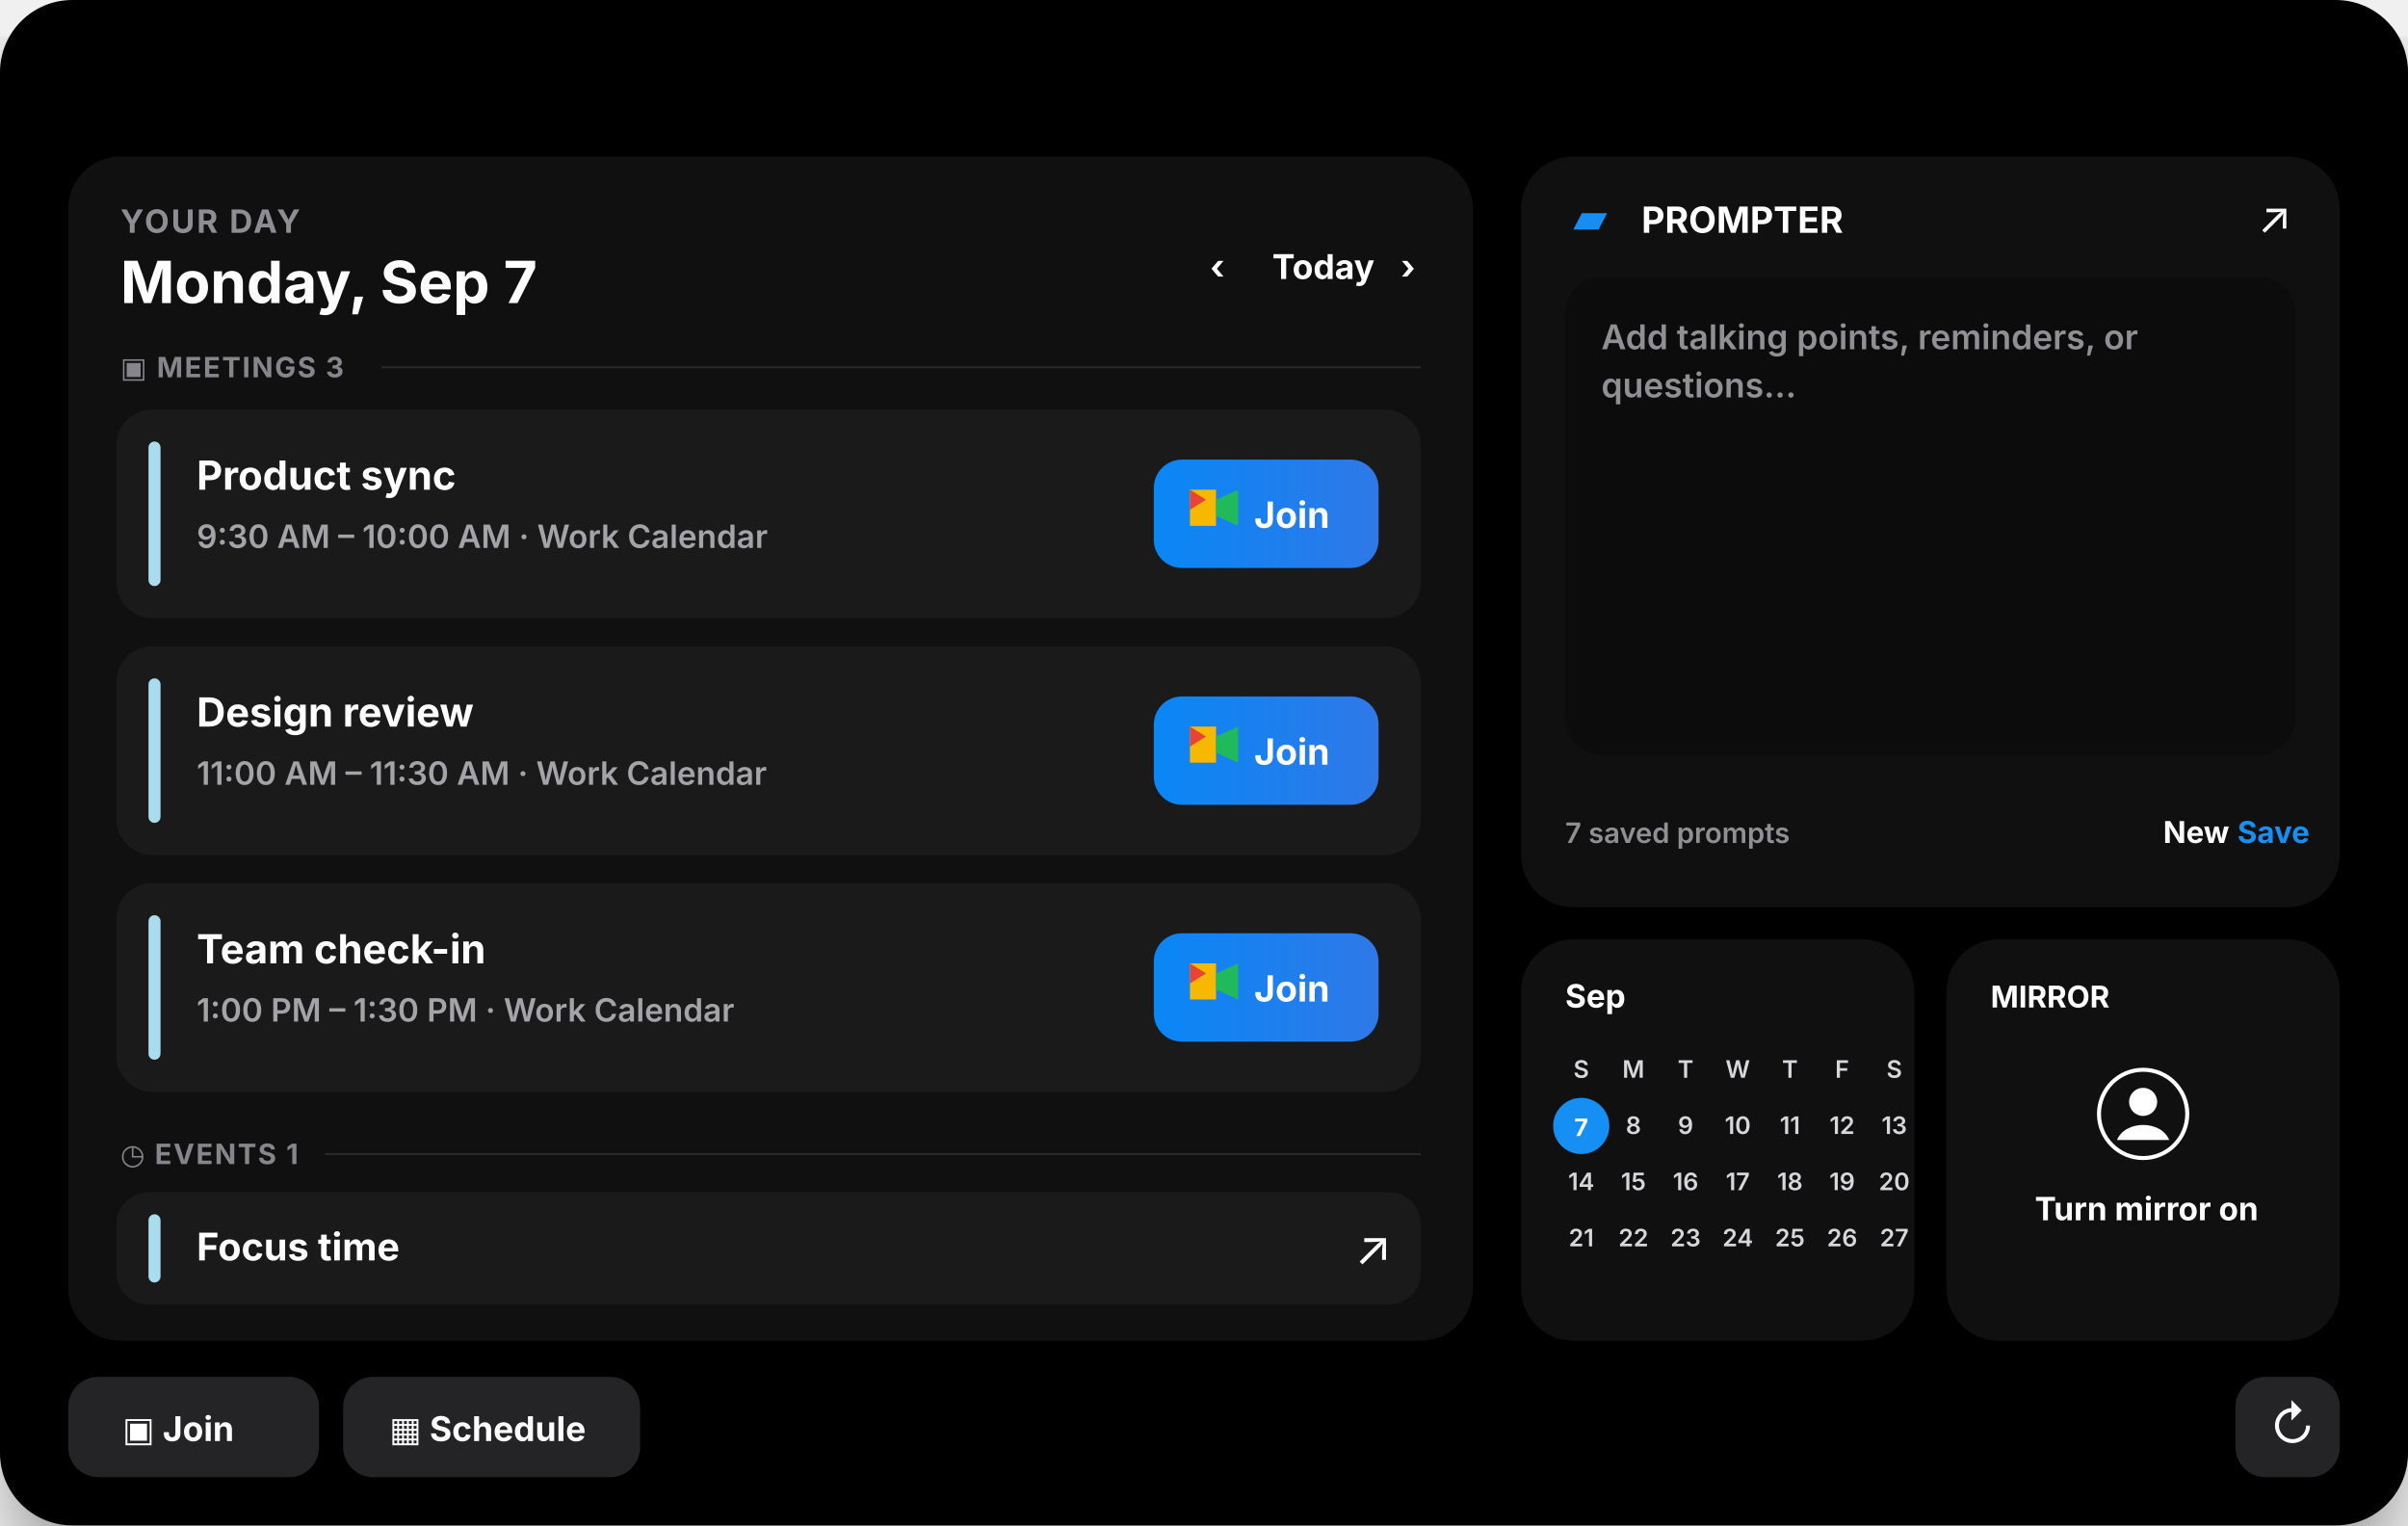
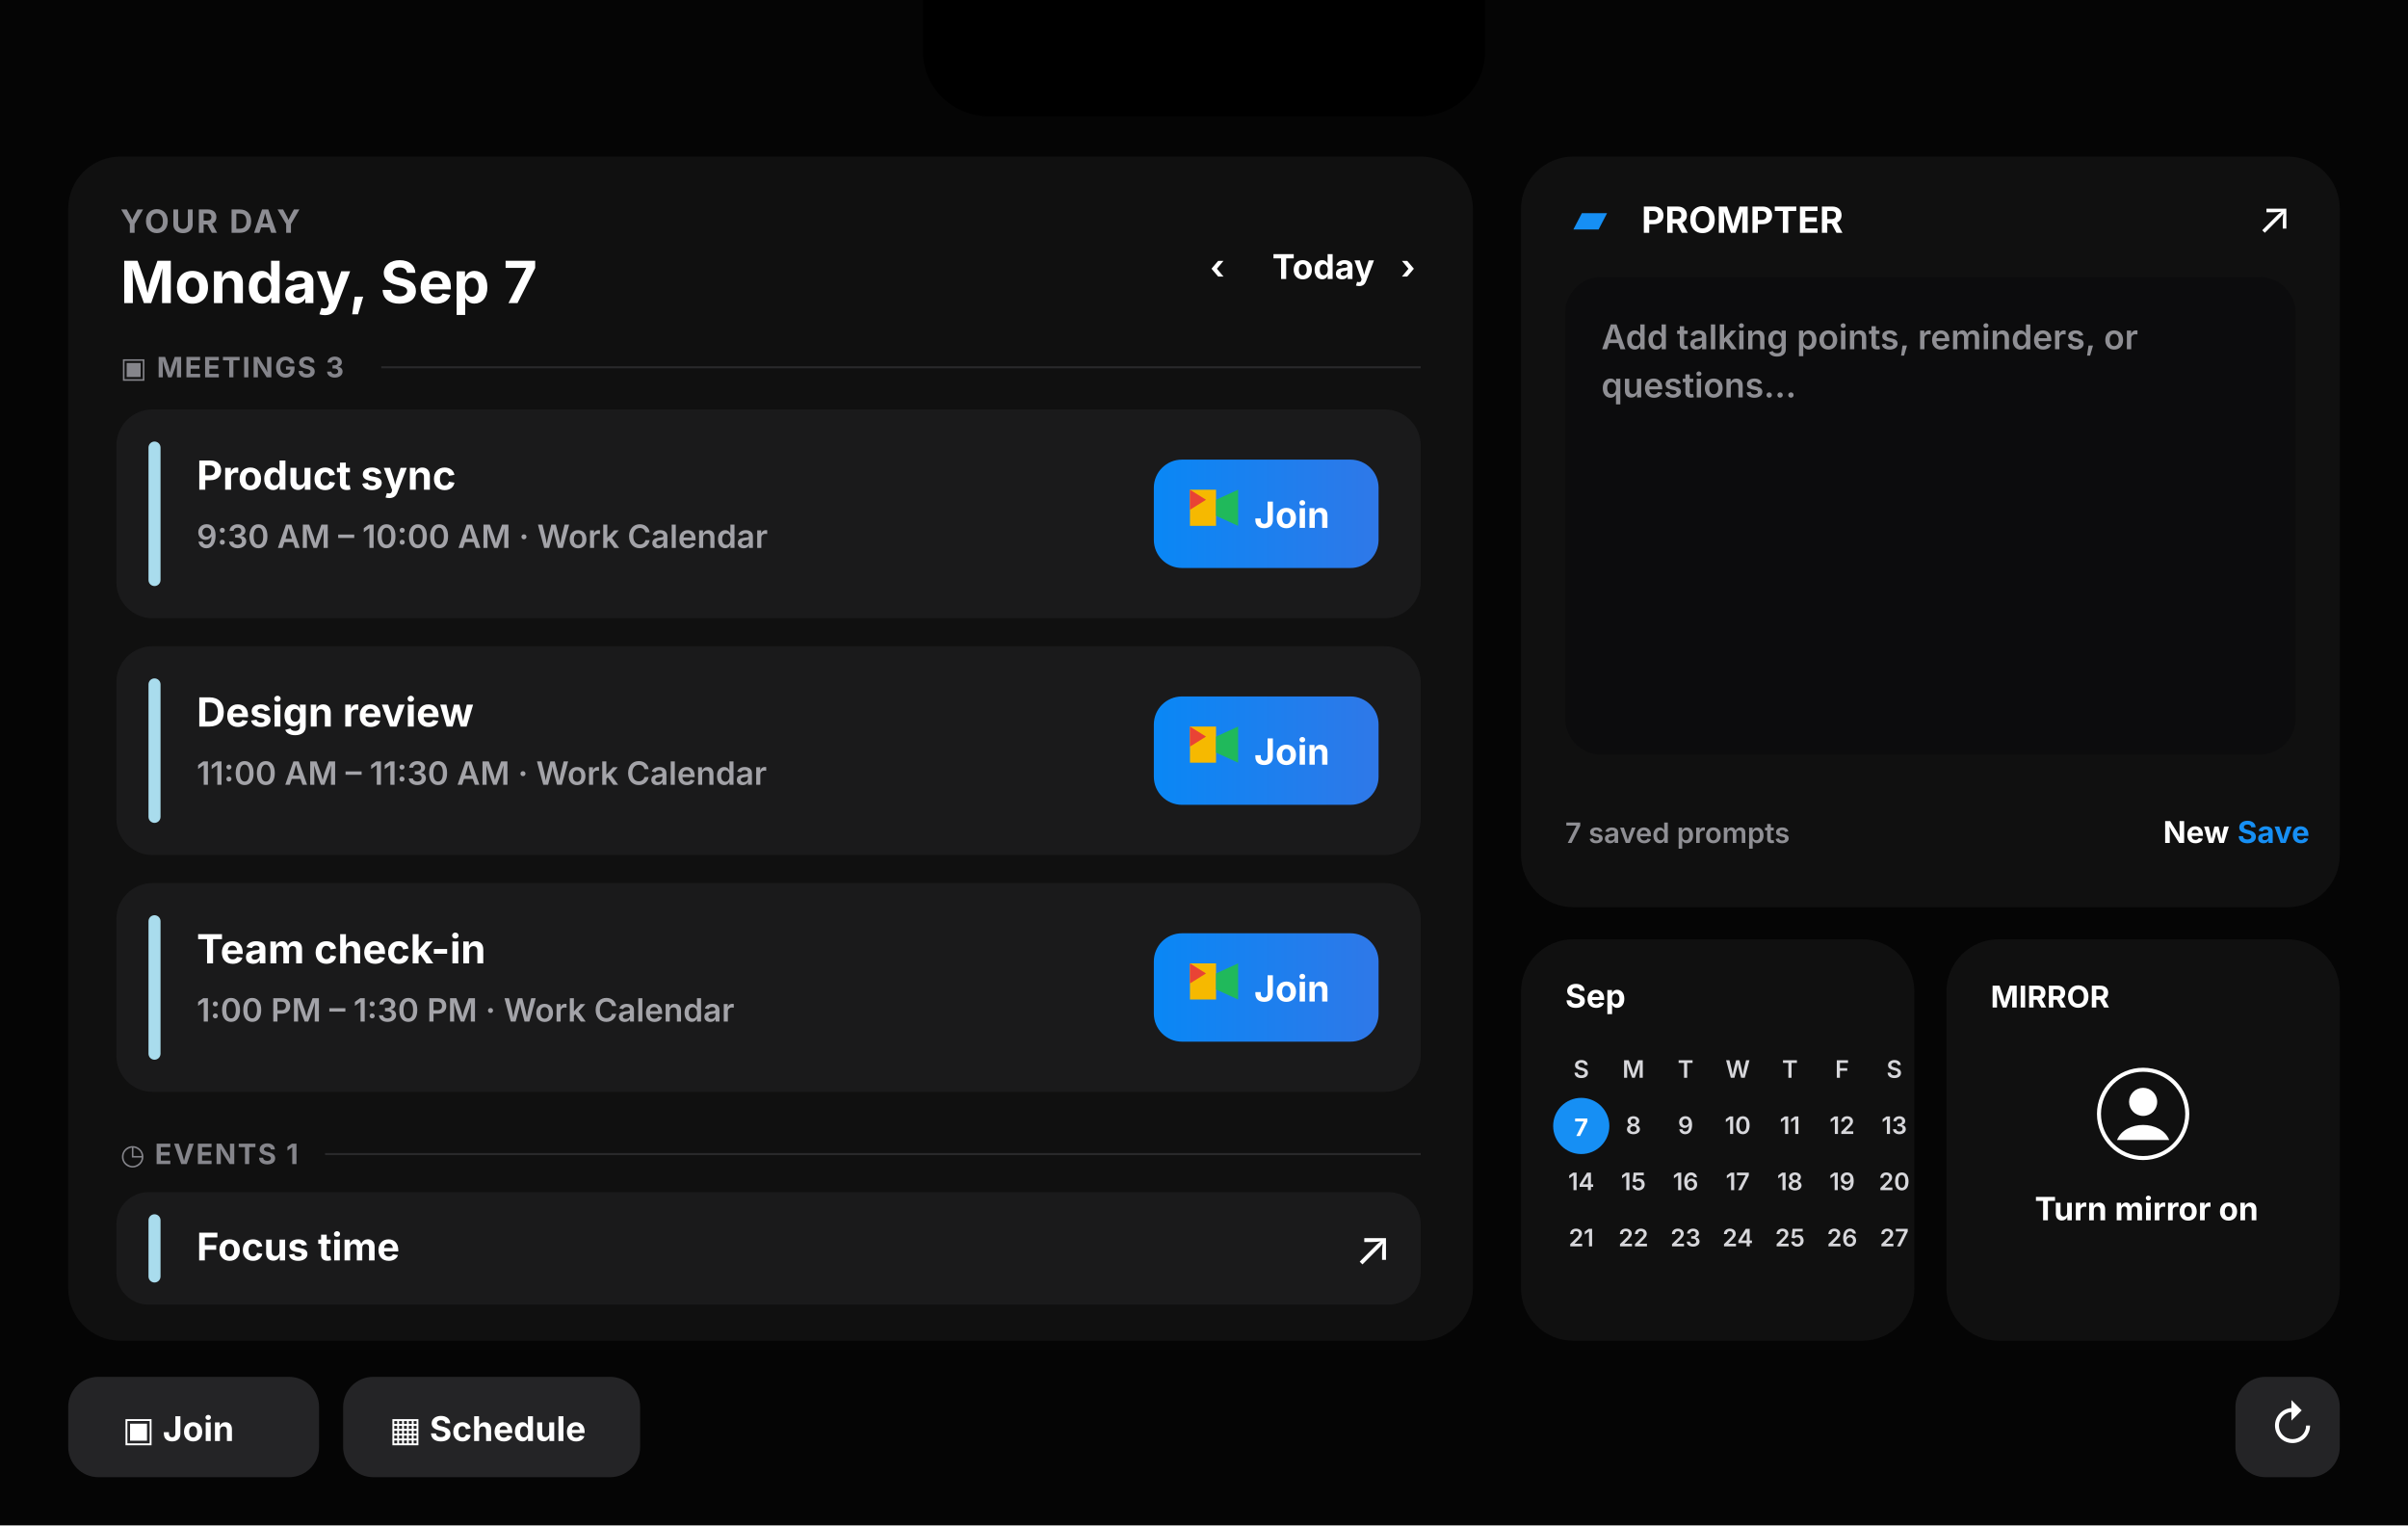
<svg xmlns="http://www.w3.org/2000/svg" width="1200" height="760" viewBox="0 0 1200 760" role="img" aria-labelledby="title desc">
  <defs>
    <linearGradient id="blue" x1="0" x2="1">
      <stop stop-color="#0987f5" />
      <stop offset="1" stop-color="#2f78e8" />
    </linearGradient>
    <filter id="shadow" x="-10%" y="-15%" width="120%" height="135%">
      <feDropShadow dx="0" dy="18" stdDeviation="22" flood-color="#000" flood-opacity=".42" />
    </filter>
  </defs>
-   <rect width="1200" height="760" rx="36" fill="#050505" filter="url(#shadow)" />
+   <rect width="1200" height="760" fill="#050505" />
  <path d="M460 0h280v26c0 18-15 32-33 32H493c-18 0-33-14-33-32V0Z" fill="#000" />
  <g font-family="-apple-system,BlinkMacSystemFont,'Segoe UI',sans-serif">
    <rect x="34" y="78" width="700" height="590" rx="26" fill="#101010" />
    <text x="60" y="116" fill="#8d8d93" font-size="16" font-weight="700" letter-spacing="1">YOUR DAY</text>
    <text x="60" y="151" fill="#fff" font-size="29" font-weight="700">Monday, Sep 7</text>
    <text x="603" y="139" fill="#fff" font-size="17" font-weight="650">‹</text>
    <text x="634" y="139" fill="#fff" font-size="17" font-weight="650">Today</text>
    <text x="698" y="139" fill="#fff" font-size="17" font-weight="650">›</text>
    <text x="60" y="188" fill="#85858b" font-size="14" font-weight="700" letter-spacing=".8">▣  MEETINGS  3</text>
    <line x1="190" y1="183" x2="708" y2="183" stroke="#29292b" />
    <g>
      <rect x="58" y="204" width="650" height="104" rx="18" fill="#1a1a1b" />
      <rect x="74" y="220" width="6" height="72" rx="3" fill="#a9dced" />
      <text x="98" y="244" fill="#fff" font-size="20" font-weight="700">Product sync</text>
      <text x="98" y="273" fill="#a3a3a8" font-size="16" font-weight="600">9:30 AM – 10:00 AM · Work Calendar</text>
      <rect x="575" y="229" width="112" height="54" rx="14" fill="url(#blue)" />
      <g transform="translate(593 244)">
        <path d="M0 0h13v18H0z" fill="#f6b900" />
        <path d="M13 5l11-5v18l-11-5z" fill="#20b95b" />
        <path d="M0 0l8 5-8 5z" fill="#e94335" />
      </g>
      <text x="625" y="263" fill="#fff" font-size="18" font-weight="700">Join</text>
    </g>
    <g>
      <rect x="58" y="322" width="650" height="104" rx="18" fill="#1a1a1b" />
      <rect x="74" y="338" width="6" height="72" rx="3" fill="#a9dced" />
      <text x="98" y="362" fill="#fff" font-size="20" font-weight="700">Design review</text>
      <text x="98" y="391" fill="#a3a3a8" font-size="16" font-weight="600">11:00 AM – 11:30 AM · Work Calendar</text>
      <rect x="575" y="347" width="112" height="54" rx="14" fill="url(#blue)" />
      <g transform="translate(593 362)">
        <path d="M0 0h13v18H0z" fill="#f6b900" />
        <path d="M13 5l11-5v18l-11-5z" fill="#20b95b" />
        <path d="M0 0l8 5-8 5z" fill="#e94335" />
      </g>
      <text x="625" y="381" fill="#fff" font-size="18" font-weight="700">Join</text>
    </g>
    <g>
      <rect x="58" y="440" width="650" height="104" rx="18" fill="#1a1a1b" />
      <rect x="74" y="456" width="6" height="72" rx="3" fill="#a9dced" />
      <text x="98" y="480" fill="#fff" font-size="20" font-weight="700">Team check-in</text>
      <text x="98" y="509" fill="#a3a3a8" font-size="16" font-weight="600">1:00 PM – 1:30 PM · Work Calendar</text>
      <rect x="575" y="465" width="112" height="54" rx="14" fill="url(#blue)" />
      <g transform="translate(593 480)">
        <path d="M0 0h13v18H0z" fill="#f6b900" />
        <path d="M13 5l11-5v18l-11-5z" fill="#20b95b" />
        <path d="M0 0l8 5-8 5z" fill="#e94335" />
      </g>
      <text x="625" y="499" fill="#fff" font-size="18" font-weight="700">Join</text>
    </g>
    <text x="60" y="580" fill="#85858b" font-size="14" font-weight="700" letter-spacing=".8">◷  EVENTS  1</text>
    <line x1="162" y1="575" x2="708" y2="575" stroke="#29292b" />
    <rect x="58" y="594" width="650" height="56" rx="16" fill="#1a1a1b" />
    <rect x="74" y="605" width="6" height="34" rx="3" fill="#a9dced" />
    <text x="98" y="628" fill="#fff" font-size="19" font-weight="700">Focus time</text>
    <text x="675" y="630" fill="#fff" font-size="24">↗</text>
    <rect x="758" y="78" width="408" height="374" rx="26" fill="#101010" />
    <text x="784" y="116" fill="#168ff4" font-size="22">▰</text>
    <text x="818" y="116" fill="#fff" font-size="18" font-weight="750">PROMPTER</text>
    <text x="1125" y="116" fill="#fff" font-size="22">↗</text>
    <rect x="780" y="138" width="364" height="238" rx="18" fill="#0c0c0d" />
    <text x="798" y="174" fill="#8f8f94" font-size="17" font-weight="600">Add talking points, reminders, or</text>
    <text x="798" y="198" fill="#8f8f94" font-size="17" font-weight="600">questions…</text>
    <text x="780" y="420" fill="#8f8f94" font-size="14" font-weight="600">7 saved prompts</text>
    <text x="1078" y="420" fill="#fff" font-size="15" font-weight="700">New</text>
    <text x="1115" y="420" fill="#168ff4" font-size="15" font-weight="700">Save</text>
    <rect x="758" y="468" width="196" height="200" rx="26" fill="#101010" />
    <text x="780" y="502" fill="#fff" font-size="16" font-weight="700">Sep</text>
    <g fill="#d7d7db" font-size="12" font-weight="600" text-anchor="middle">
      <text x="788" y="537">S</text>
      <text x="814" y="537">M</text>
      <text x="840" y="537">T</text>
      <text x="866" y="537">W</text>
      <text x="892" y="537">T</text>
      <text x="918" y="537">F</text>
      <text x="944" y="537">S</text>
      <text x="788" y="565">7</text>
      <text x="814" y="565">8</text>
      <text x="840" y="565">9</text>
      <text x="866" y="565">10</text>
      <text x="892" y="565">11</text>
      <text x="918" y="565">12</text>
      <text x="944" y="565">13</text>
      <text x="788" y="593">14</text>
      <text x="814" y="593">15</text>
      <text x="840" y="593">16</text>
      <text x="866" y="593">17</text>
      <text x="892" y="593">18</text>
      <text x="918" y="593">19</text>
      <text x="944" y="593">20</text>
      <text x="788" y="621">21</text>
      <text x="814" y="621">22</text>
      <text x="840" y="621">23</text>
      <text x="866" y="621">24</text>
      <text x="892" y="621">25</text>
      <text x="918" y="621">26</text>
      <text x="944" y="621">27</text>
    </g>
    <circle cx="788" cy="561" r="14" fill="#168ff4" />
    <text x="788" y="566" fill="#fff" font-size="12" font-weight="700" text-anchor="middle">7</text>
    <rect x="970" y="468" width="196" height="200" rx="26" fill="#101010" />
    <text x="992" y="502" fill="#fff" font-size="15" font-weight="750">MIRROR</text>
    <circle cx="1068" cy="555" r="22" fill="none" stroke="#fff" stroke-width="2" />
    <circle cx="1068" cy="549" r="7" fill="#fff" />
    <path d="M1055 568c4-10 22-10 26 0" fill="#fff" />
    <text x="1014" y="608" fill="#fff" font-size="16" font-weight="700">Turn mirror on</text>
    <rect x="34" y="686" width="125" height="50" rx="15" fill="#242426" />
    <text x="61" y="718" fill="#fff" font-size="17" font-weight="700">▣  Join</text>
    <rect x="171" y="686" width="148" height="50" rx="15" fill="#242426" />
    <text x="194" y="718" fill="#fff" font-size="17" font-weight="700">▦  Schedule</text>
    <rect x="1114" y="686" width="52" height="50" rx="15" fill="#242426" />
    <text x="1131" y="719" fill="#fff" font-size="24">↻</text>
  </g>
</svg>
